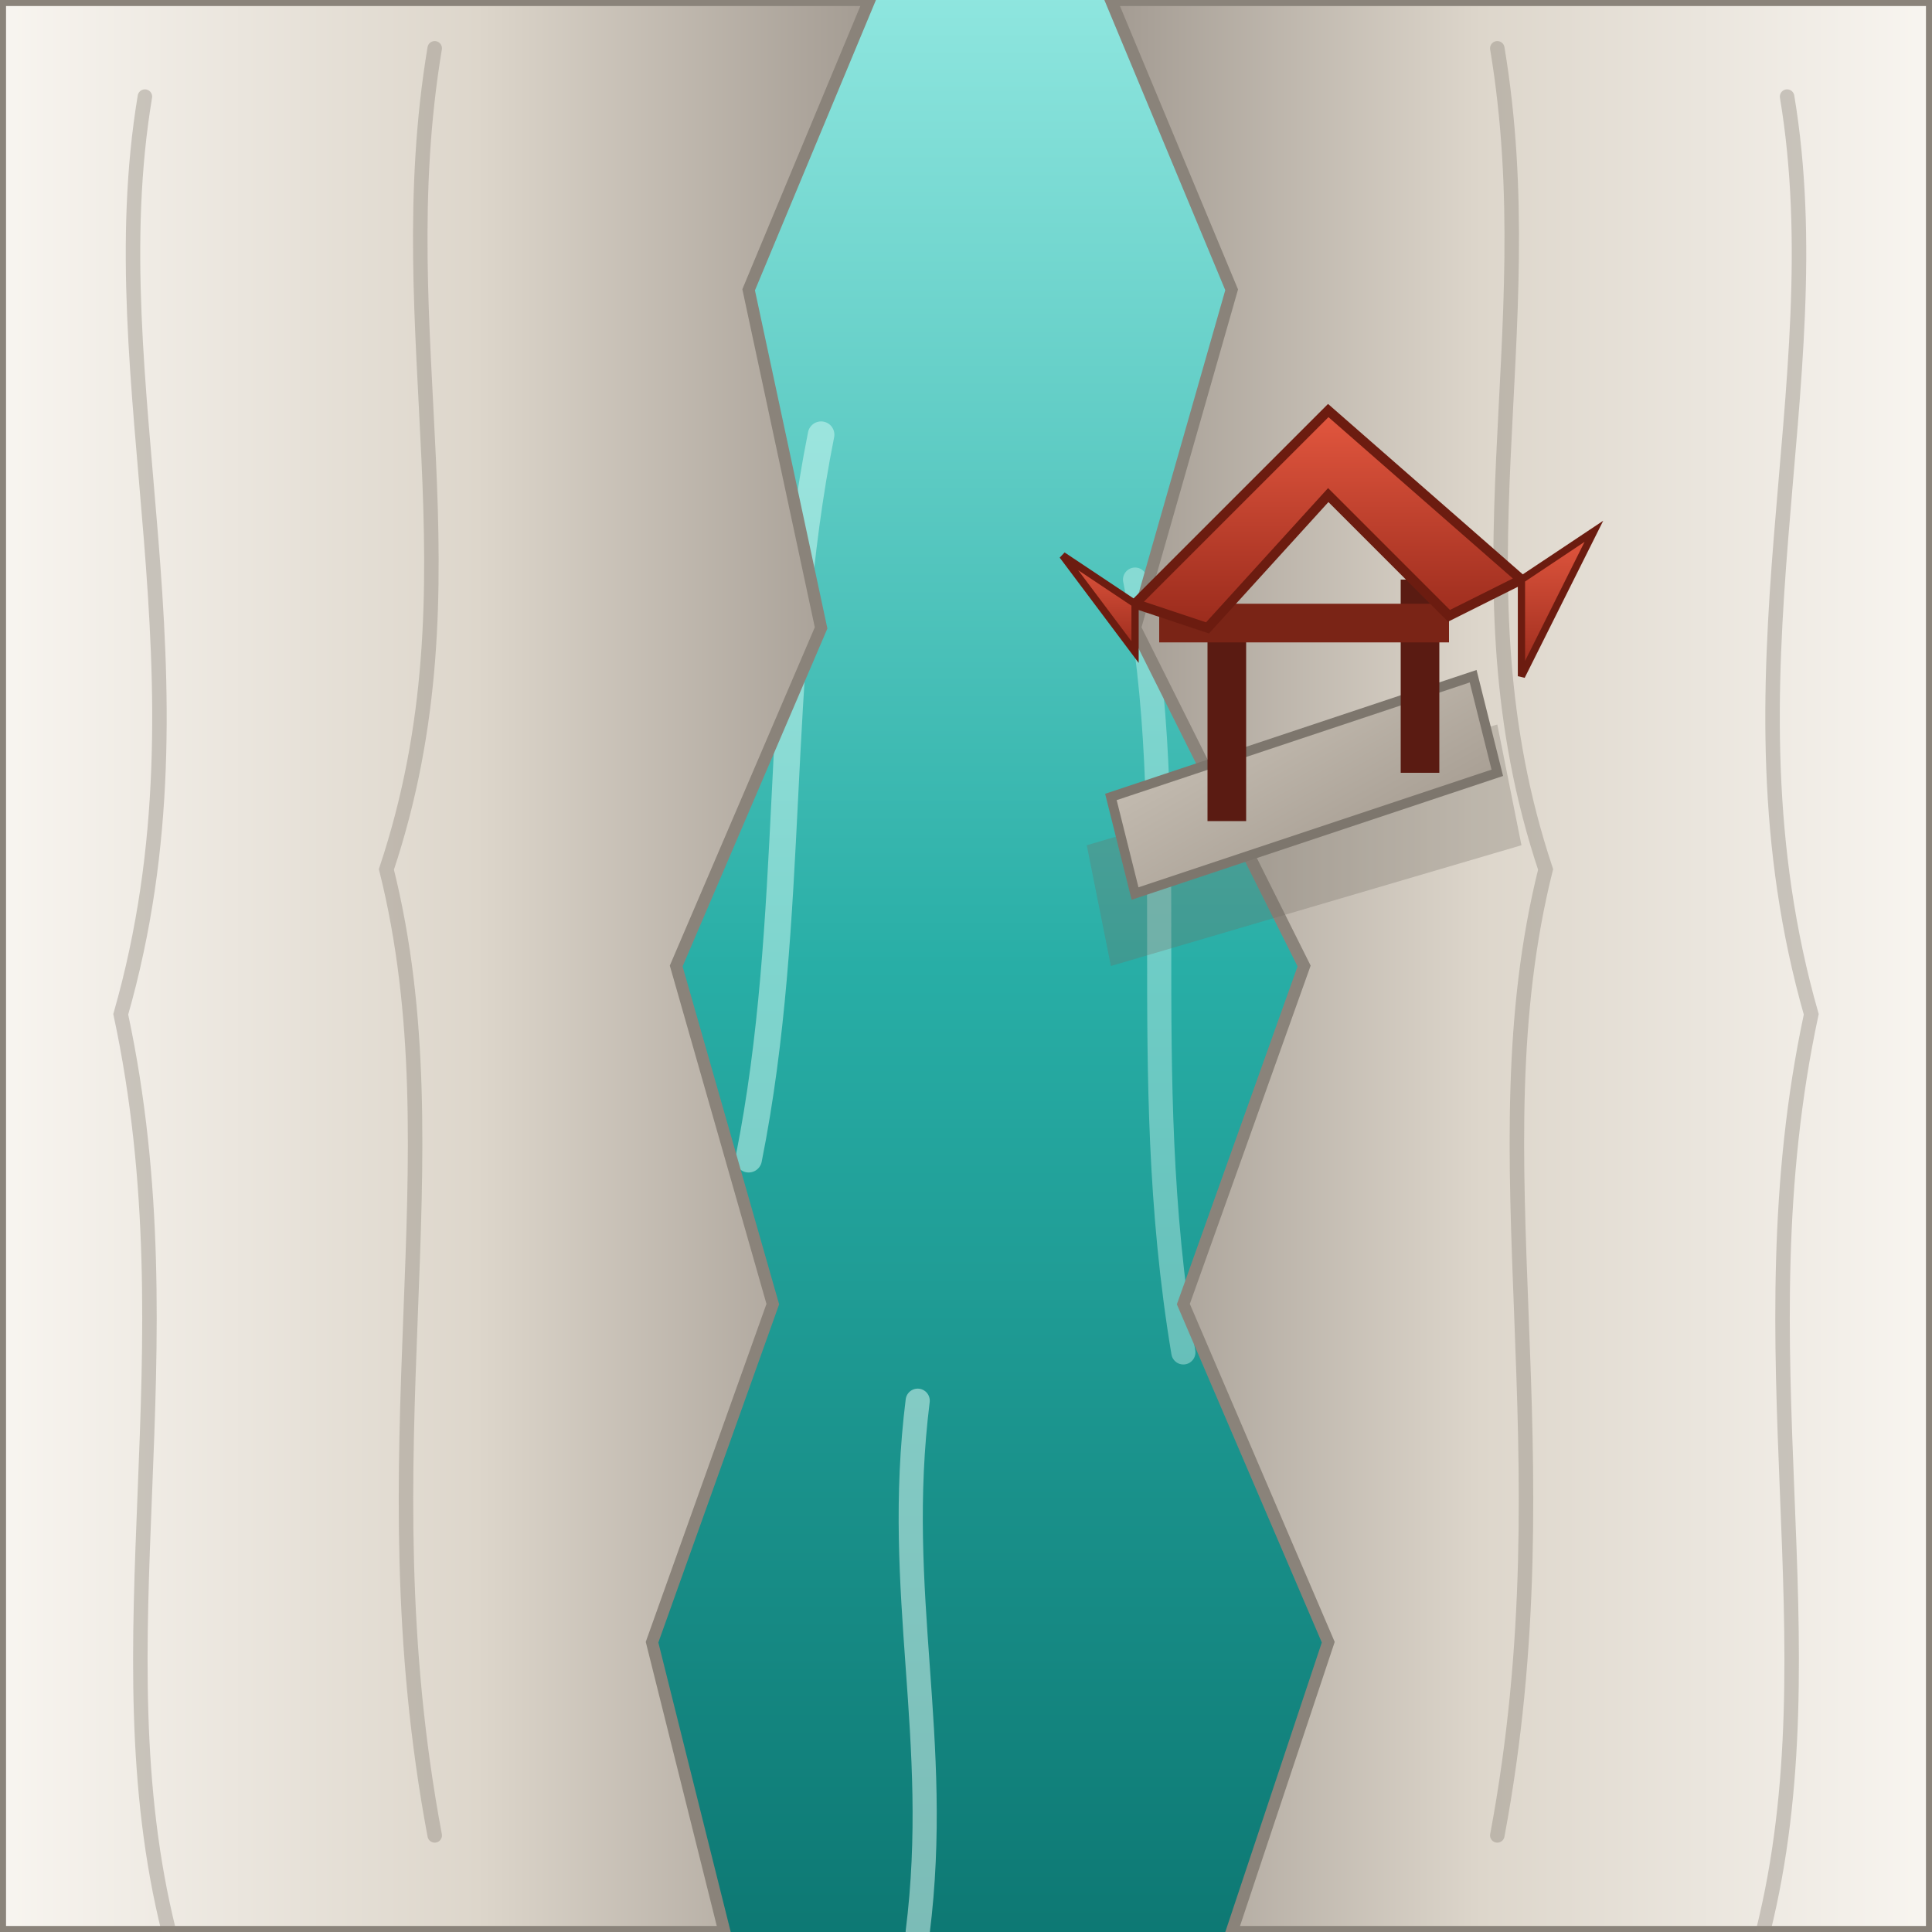
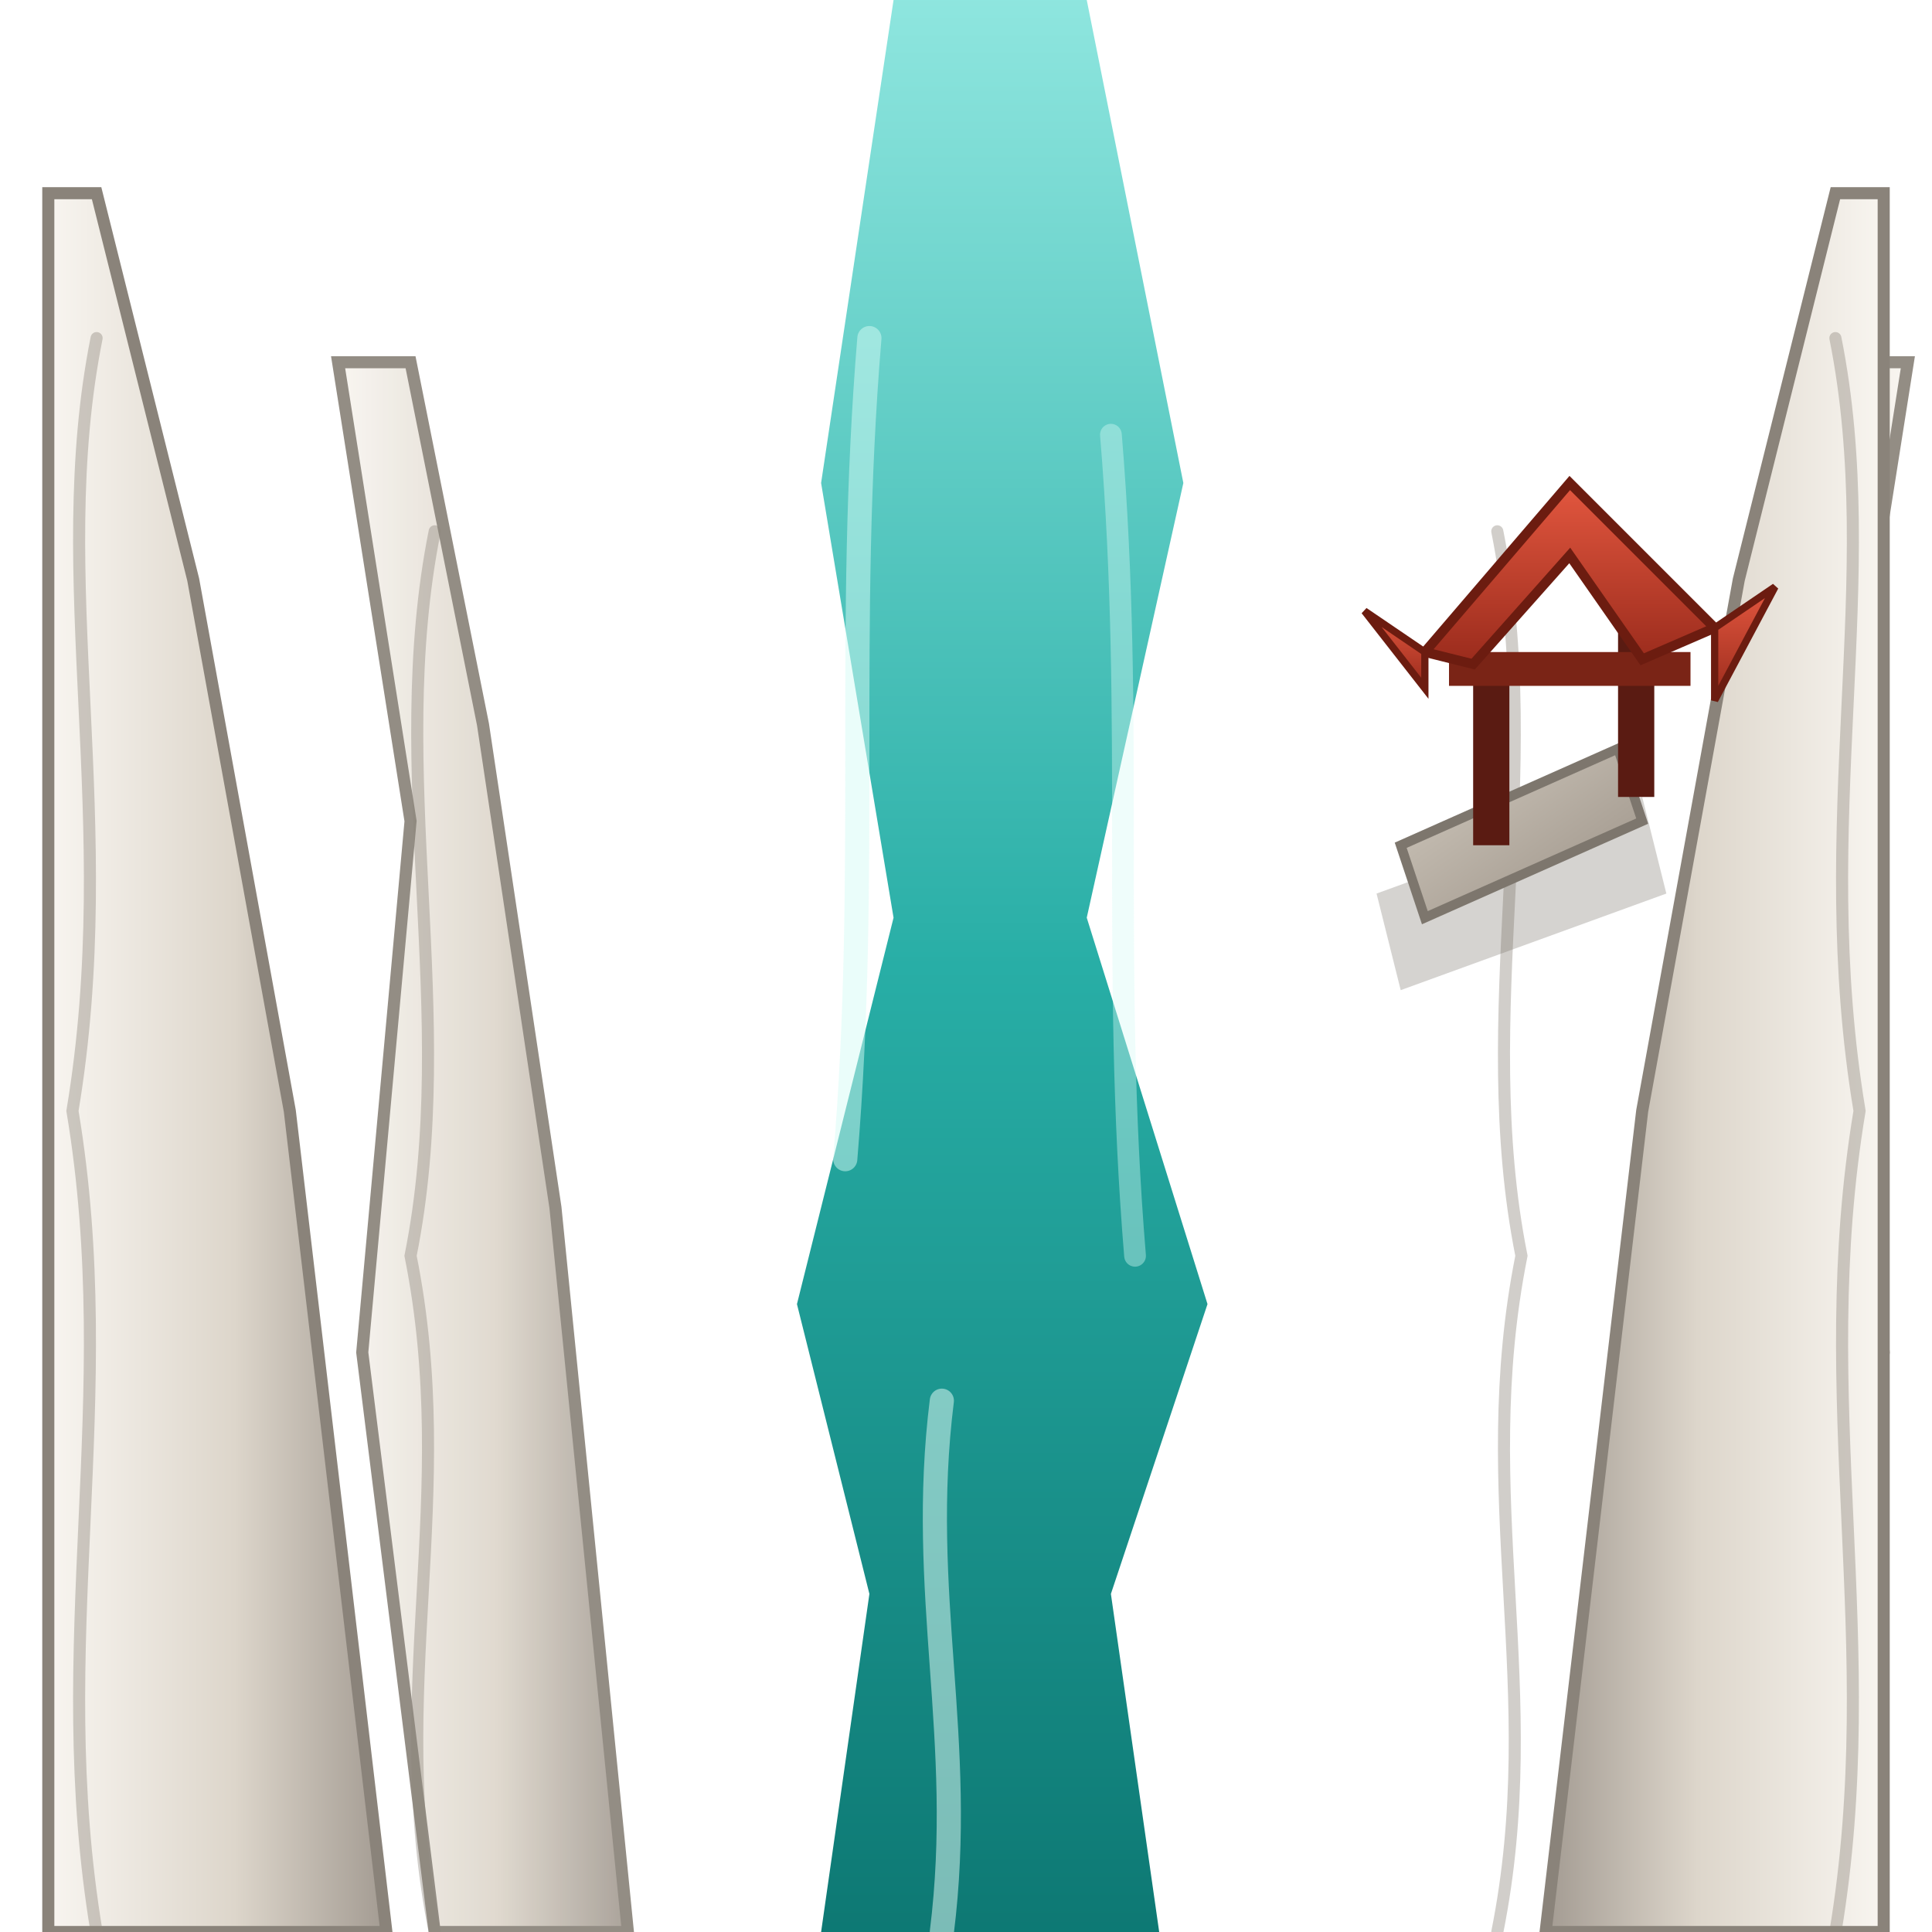
<svg xmlns="http://www.w3.org/2000/svg" viewBox="0 0 80 80">
  <defs>
    <linearGradient id="leftCliff" x1="0" y1="0" x2="1" y2="0">
      <stop offset="0" stop-color="#f8f5f0" />
      <stop offset="0.55" stop-color="#ddd6cb" />
      <stop offset="1" stop-color="#a39b92" />
    </linearGradient>
    <linearGradient id="rightCliff" x1="0" y1="0" x2="1" y2="0">
      <stop offset="0" stop-color="#a39b92" />
      <stop offset="0.45" stop-color="#ddd6cb" />
      <stop offset="1" stop-color="#f8f5f0" />
    </linearGradient>
    <linearGradient id="river" x1="0" y1="0" x2="0" y2="1">
      <stop offset="0" stop-color="#8fe6df" />
      <stop offset="0.5" stop-color="#28aea6" />
      <stop offset="1" stop-color="#0d7873" />
    </linearGradient>
    <linearGradient id="roof" x1="0" y1="0" x2="0" y2="1">
      <stop offset="0" stop-color="#e3573f" />
      <stop offset="1" stop-color="#9a2b1c" />
    </linearGradient>
    <linearGradient id="ledge" x1="0" y1="0" x2="1" y2="1">
      <stop offset="0" stop-color="#d2cbc0" />
      <stop offset="1" stop-color="#998f84" />
    </linearGradient>
  </defs>
-   <path d="M36,0 L31,12 L34,26 L28,40 L32,54 L27,68 L30,80 L51,80 L55,68 L49,54 L54,40 L47,26 L51,12 L46,0 Z" fill="url(#river)" />
+   <path d="M37,0 L34,20 L37,38 L33,54 L36,66 L34,80 L48,80 L46,66 L50,54 L45,38 L49,20 L45,0 Z" fill="url(#river)" />
  <g stroke-linecap="round" fill="none">
-     <path d="M34,18 C32,28 33,38 31,48" stroke="#d6fbf5" stroke-width="1.1" opacity="0.5">
+     <path d="M36,14 C35,26 36,36 35,48" stroke="#d6fbf5" stroke-width="1" opacity="0.5">
      <animate attributeName="opacity" values="0.15;0.6;0.15" dur="2.2s" repeatCount="indefinite" />
    </path>
-     <path d="M47,24 C49,34 47,44 49,56" stroke="#d6fbf5" stroke-width="1" opacity="0.4">
+     <path d="M46,18 C47,30 46,40 47,52" stroke="#d6fbf5" stroke-width="0.9" opacity="0.4">
      <animate attributeName="opacity" values="0.55;0.1;0.55" dur="2.6s" repeatCount="indefinite" />
    </path>
-     <path d="M38,58 C37,66 39,72 38,80" stroke="#e9fffa" stroke-width="1" opacity="0.5">
+     <path d="M39,58 C38,66 40,72 39,80" stroke="#e9fffa" stroke-width="1" opacity="0.5">
      <animate attributeName="opacity" values="0.2;0.6;0.2" dur="1.9s" repeatCount="indefinite" />
    </path>
  </g>
-   <path d="M0,0 L36,0 L31,12 L34,26 L28,40 L32,54 L27,68 L30,80 L0,80 Z" fill="url(#leftCliff)" stroke="#8a837a" stroke-width="0.5" />
-   <path d="M80,0 L46,0 L51,12 L47,26 L54,40 L49,54 L55,68 L51,80 L80,80 Z" fill="url(#rightCliff)" stroke="#8a837a" stroke-width="0.5" />
-   <g stroke="#8c857b" stroke-width="0.6" fill="none" opacity="0.4" stroke-linecap="round">
-     <path d="M6,4 C4,16 9,28 5,42 C8,56 4,68 7,80" />
-     <path d="M18,2 C16,14 20,24 16,36 C19,48 15,60 18,76" />
-     <path d="M74,4 C76,16 71,28 75,42 C72,56 76,68 73,80" />
-     <path d="M62,2 C64,14 60,24 64,36 C61,48 65,60 62,76" />
+   <path d="M16,80 L12,46 L8,24 L4,8 L2,8 L2,80 Z" fill="url(#leftCliff)" stroke="#8a837a" stroke-width="0.5" />
+   <path d="M26,80 L23,50 L20,30 L17,15 L14,15 L17,34 L15,56 L18,80 Z" fill="url(#leftCliff)" stroke="#8a837a" stroke-width="0.5" opacity="0.92" />
+   <g stroke="#8c857b" stroke-width="0.5" fill="none" opacity="0.4" stroke-linecap="round">
+     <path d="M4,14 C2,24 5,34 3,46 C5,58 2,68 4,80" />
+     <path d="M18,22 C16,32 19,42 17,52 C19,62 16,70 18,80" />
  </g>
-   <path d="M45,35 L62,30 L63,35 L46,40 Z" fill="#716a62" opacity="0.3" />
-   <path d="M46,33 L61,28 L62,32 L47,37 Z" fill="url(#ledge)" stroke="#7d766d" stroke-width="0.4" />
-   <rect x="50" y="26" width="1.6" height="8" fill="#5a1b12" />
-   <rect x="58" y="24" width="1.6" height="8" fill="#5a1b12" />
-   <rect x="48" y="25" width="12" height="1.6" fill="#7a2416" />
-   <path d="M47,25 L55,17 L63,24 L60,25.5 L55,20.5 L50,26 Z" fill="url(#roof)" stroke="#6c1c10" stroke-width="0.4" />
-   <path d="M47,25 L44,23 L47,27 Z" fill="url(#roof)" stroke="#6c1c10" stroke-width="0.3" />
-   <path d="M63,24 L66,22 L63,28 Z" fill="url(#roof)" stroke="#6c1c10" stroke-width="0.3" />
+   <path d="M66,80 L70,50 L73,30 L76,15 L79,15 L76,34 L78,56 L75,80 Z" fill="url(#rightCliff)" stroke="#8a837a" stroke-width="0.5" opacity="0.92" />
+   <path d="M64,80 L68,46 L72,24 L76,8 L78,8 L78,80 Z" fill="url(#rightCliff)" stroke="#8a837a" stroke-width="0.5" />
+   <g stroke="#8c857b" stroke-width="0.5" fill="none" opacity="0.4" stroke-linecap="round">
+     <path d="M76,14 C78,24 75,34 77,46 C75,58 78,68 76,80" />
+     <path d="M62,22 C64,32 61,42 63,52 C61,62 64,70 62,80" />
+   </g>
+   <path d="M57,37 L68,33 L69,37 L58,41 Z" fill="#716a62" opacity="0.3" />
+   <path d="M58,35 L67,31 L68,34 L59,38 Z" fill="url(#ledge)" stroke="#7d766d" stroke-width="0.4" />
+   <rect x="61" y="28" width="1.5" height="7" fill="#5a1b12" />
+   <rect x="67" y="26" width="1.5" height="7" fill="#5a1b12" />
+   <rect x="60" y="27" width="10" height="1.4" fill="#7a2416" />
+   <path d="M59,27 L65,20 L71,26 L68,27.3 L65,23 L61,27.5 Z" fill="url(#roof)" stroke="#6c1c10" stroke-width="0.4" />
+   <path d="M59,27 L56.5,25.3 L59,28.5 Z" fill="url(#roof)" stroke="#6c1c10" stroke-width="0.3" />
+   <path d="M71,26 L73.5,24.3 L71,29 Z" fill="url(#roof)" stroke="#6c1c10" stroke-width="0.3" />
</svg>
